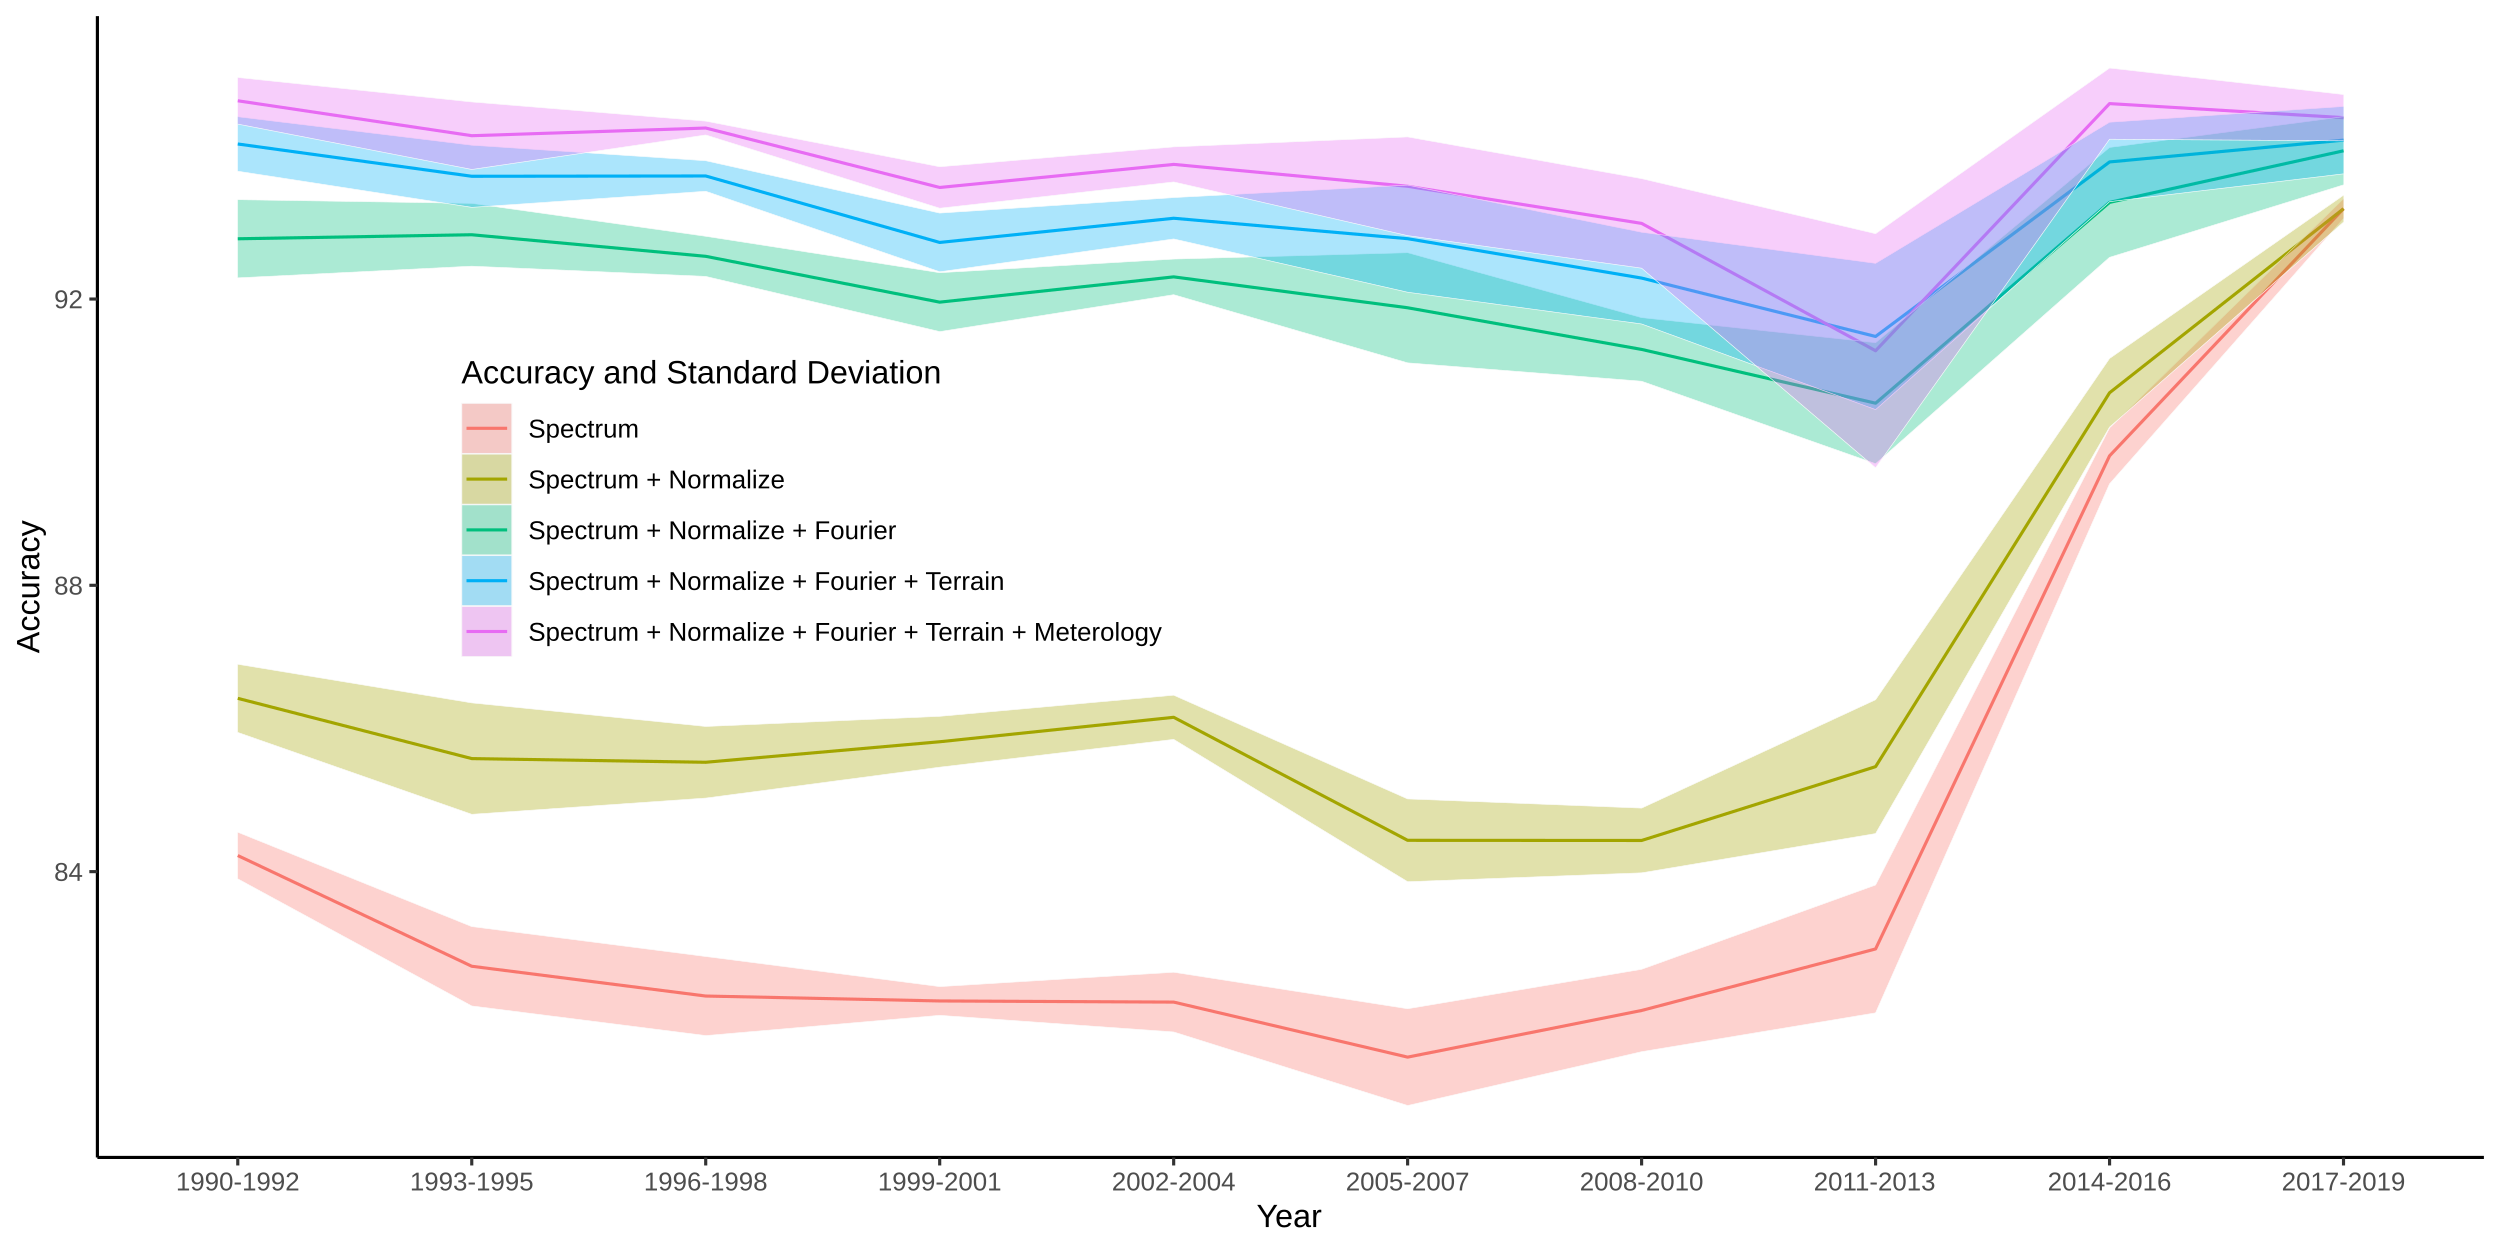
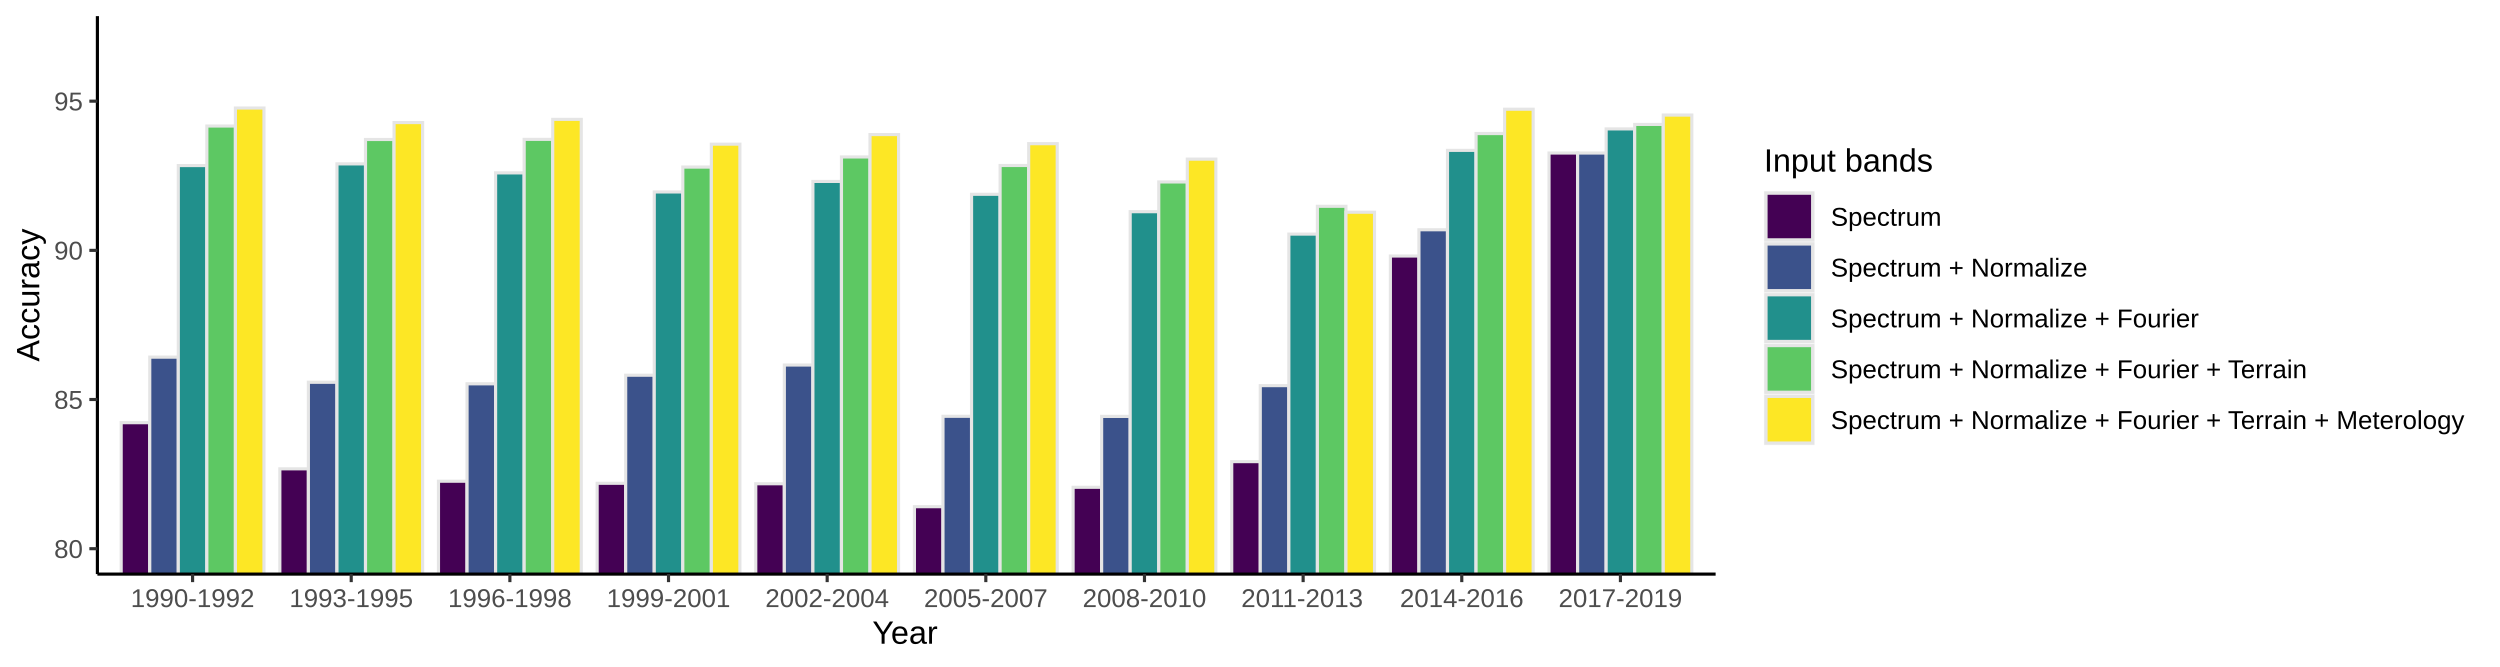
- <svg xmlns="http://www.w3.org/2000/svg" viewBox="0 0 850.39 425.20">
+ <svg xmlns="http://www.w3.org/2000/svg" viewBox="0 0 850.39 226.77">
  <defs>
    <style type="text/css">
    line, polyline, polygon, path, rect, circle {
      fill: none;
      stroke: #000000;
      stroke-linecap: round;
      stroke-linejoin: round;
      stroke-miterlimit: 10.00;
    }
  </style>
  </defs>
  <rect width="100%" height="100%" style="stroke: none; fill: #FFFFFF;" />
-   <rect x="0.00" y="0.00" width="850.39" height="425.20" style="stroke-width: 1.07; stroke: #FFFFFF; fill: #FFFFFF;" />
+   <rect x="0.00" y="0" width="850.39" height="226.77" style="stroke-width: 1.07; stroke: #FFFFFF; fill: #FFFFFF;" />
  <defs>
-     <clipPath id="cpMzMuMTN8ODQ0LjkxfDM5My43MXw1LjQ4">
-       <rect x="33.13" y="5.48" width="811.79" height="388.23" />
+     <clipPath id="cpMzMuMTN8NTgzLjU4fDE5NS4yOHw1LjQ4">
+       <rect x="33.13" y="5.48" width="550.45" height="189.80" />
    </clipPath>
  </defs>
-   <polyline points="80.88,291.02 160.47,328.68 240.05,338.81 319.64,340.48 399.23,340.87 478.81,359.59 558.40,343.72 637.99,322.79 717.58,155.06 797.16,70.99 " style="stroke-width: 1.07; stroke: #F8766D; stroke-linecap: butt;" clip-path="url(#cpMzMuMTN8ODQ0LjkxfDM5My43MXw1LjQ4)" />
-   <polyline points="80.88,237.55 160.47,258.04 240.05,259.29 319.64,252.31 399.23,243.99 478.81,285.84 558.40,285.89 637.99,260.78 717.58,133.60 797.16,70.99 " style="stroke-width: 1.07; stroke: #A3A500; stroke-linecap: butt;" clip-path="url(#cpMzMuMTN8ODQ0LjkxfDM5My43MXw1LjQ4)" />
-   <polyline points="80.88,81.22 160.47,79.85 240.05,87.19 319.64,102.78 399.23,94.18 478.81,104.69 558.40,118.86 637.99,137.15 717.58,68.84 797.16,51.29 " style="stroke-width: 1.07; stroke: #00BF7D; stroke-linecap: butt;" clip-path="url(#cpMzMuMTN8ODQ0LjkxfDM5My43MXw1LjQ4)" />
-   <polyline points="80.88,48.98 160.47,59.96 240.05,59.86 319.64,82.47 399.23,74.24 478.81,81.19 558.40,94.59 637.99,114.45 717.58,55.08 797.16,47.67 " style="stroke-width: 1.07; stroke: #00B0F6; stroke-linecap: butt;" clip-path="url(#cpMzMuMTN8ODQ0LjkxfDM5My43MXw1LjQ4)" />
-   <polyline points="80.88,34.28 160.47,46.16 240.05,43.55 319.64,63.77 399.23,55.92 478.81,63.36 558.40,75.99 637.99,119.31 717.58,35.24 797.16,40.03 " style="stroke-width: 1.07; stroke: #E76BF3; stroke-linecap: butt;" clip-path="url(#cpMzMuMTN8ODQ0LjkxfDM5My43MXw1LjQ4)" />
-   <polygon points="80.88,283.08 160.47,315.17 240.05,325.35 319.64,335.59 399.23,330.70 478.81,343.12 558.40,329.70 637.99,301.03 717.58,145.52 797.16,67.59 797.16,74.38 717.58,164.60 637.99,344.54 558.40,357.75 478.81,376.06 399.23,351.04 319.64,345.38 240.05,352.27 160.47,342.19 80.88,298.95 " style="stroke-width: 0.00; stroke: none; fill: #F8766D; fill-opacity: 0.33;" clip-path="url(#cpMzMuMTN8ODQ0LjkxfDM5My43MXw1LjQ4)" />
-   <polyline points="80.88,283.08 160.47,315.17 240.05,325.35 319.64,335.59 399.23,330.70 478.81,343.12 558.40,329.70 637.99,301.03 717.58,145.52 797.16,67.59 " style="stroke-width: 0.21; stroke: #FCFCFC;" clip-path="url(#cpMzMuMTN8ODQ0LjkxfDM5My43MXw1LjQ4)" />
-   <polyline points="797.16,74.38 717.58,164.60 637.99,344.54 558.40,357.75 478.81,376.06 399.23,351.04 319.64,345.38 240.05,352.27 160.47,342.19 80.88,298.95 " style="stroke-width: 0.21; stroke: #FCFCFC;" clip-path="url(#cpMzMuMTN8ODQ0LjkxfDM5My43MXw1LjQ4)" />
-   <polygon points="80.88,225.94 160.47,239.08 240.05,247.10 319.64,243.65 399.23,236.46 478.81,271.75 558.40,274.87 637.99,238.01 717.58,121.92 797.16,66.40 797.16,75.57 717.58,145.29 637.99,283.55 558.40,296.91 478.81,299.93 399.23,251.51 319.64,260.97 240.05,271.48 160.47,277.00 80.88,249.15 " style="stroke-width: 0.00; stroke: none; fill: #A3A500; fill-opacity: 0.33;" clip-path="url(#cpMzMuMTN8ODQ0LjkxfDM5My43MXw1LjQ4)" />
-   <polyline points="80.88,225.94 160.47,239.08 240.05,247.10 319.64,243.65 399.23,236.46 478.81,271.75 558.40,274.87 637.99,238.01 717.58,121.92 797.16,66.40 " style="stroke-width: 0.21; stroke: #FCFCFC;" clip-path="url(#cpMzMuMTN8ODQ0LjkxfDM5My43MXw1LjQ4)" />
-   <polyline points="797.16,75.57 717.58,145.29 637.99,283.55 558.40,296.91 478.81,299.93 399.23,251.51 319.64,260.97 240.05,271.48 160.47,277.00 80.88,249.15 " style="stroke-width: 0.21; stroke: #FCFCFC;" clip-path="url(#cpMzMuMTN8ODQ0LjkxfDM5My43MXw1LjQ4)" />
-   <polygon points="80.88,67.92 160.47,69.16 240.05,80.36 319.64,92.75 399.23,88.11 478.81,85.94 558.40,108.03 637.99,116.55 717.58,50.14 797.16,39.68 797.16,62.89 717.58,87.54 637.99,157.75 558.40,129.69 478.81,123.44 399.23,100.25 319.64,112.81 240.05,94.03 160.47,90.55 80.88,94.53 " style="stroke-width: 0.00; stroke: none; fill: #00BF7D; fill-opacity: 0.33;" clip-path="url(#cpMzMuMTN8ODQ0LjkxfDM5My43MXw1LjQ4)" />
-   <polyline points="80.88,67.92 160.47,69.16 240.05,80.36 319.64,92.75 399.23,88.11 478.81,85.94 558.40,108.03 637.99,116.55 717.58,50.14 797.16,39.68 " style="stroke-width: 0.21; stroke: #FCFCFC;" clip-path="url(#cpMzMuMTN8ODQ0LjkxfDM5My43MXw1LjQ4)" />
-   <polyline points="797.16,62.89 717.58,87.54 637.99,157.75 558.40,129.69 478.81,123.44 399.23,100.25 319.64,112.81 240.05,94.03 160.47,90.55 80.88,94.53 " style="stroke-width: 0.21; stroke: #FCFCFC;" clip-path="url(#cpMzMuMTN8ODQ0LjkxfDM5My43MXw1LjQ4)" />
-   <polygon points="80.88,39.70 160.47,49.38 240.05,54.66 319.64,72.47 399.23,67.19 478.81,62.96 558.40,78.98 637.99,89.56 717.58,41.56 797.16,36.19 797.16,59.14 717.58,68.60 637.99,139.34 558.40,110.21 478.81,99.41 399.23,81.29 319.64,92.46 240.05,65.07 160.47,70.54 80.88,58.25 " style="stroke-width: 0.00; stroke: none; fill: #00B0F6; fill-opacity: 0.33;" clip-path="url(#cpMzMuMTN8ODQ0LjkxfDM5My43MXw1LjQ4)" />
-   <polyline points="80.88,39.70 160.47,49.38 240.05,54.66 319.64,72.47 399.23,67.19 478.81,62.96 558.40,78.98 637.99,89.56 717.58,41.56 797.16,36.19 " style="stroke-width: 0.21; stroke: #FCFCFC;" clip-path="url(#cpMzMuMTN8ODQ0LjkxfDM5My43MXw1LjQ4)" />
-   <polyline points="797.16,59.14 717.58,68.60 637.99,139.34 558.40,110.21 478.81,99.41 399.23,81.29 319.64,92.46 240.05,65.07 160.47,70.54 80.88,58.25 " style="stroke-width: 0.21; stroke: #FCFCFC;" clip-path="url(#cpMzMuMTN8ODQ0LjkxfDM5My43MXw1LjQ4)" />
-   <polygon points="80.88,26.35 160.47,34.67 240.05,41.19 319.64,56.71 399.23,49.95 478.81,46.56 558.40,60.75 637.99,79.48 717.58,23.13 797.16,32.14 797.16,47.91 717.58,47.36 637.99,159.14 558.40,91.23 478.81,80.16 399.23,61.90 319.64,70.84 240.05,45.92 160.47,57.65 80.88,42.22 " style="stroke-width: 0.00; stroke: none; fill: #E76BF3; fill-opacity: 0.33;" clip-path="url(#cpMzMuMTN8ODQ0LjkxfDM5My43MXw1LjQ4)" />
-   <polyline points="80.88,26.35 160.47,34.67 240.05,41.19 319.64,56.71 399.23,49.95 478.81,46.56 558.40,60.75 637.99,79.48 717.58,23.13 797.16,32.14 " style="stroke-width: 0.21; stroke: #FCFCFC;" clip-path="url(#cpMzMuMTN8ODQ0LjkxfDM5My43MXw1LjQ4)" />
-   <polyline points="797.16,47.91 717.58,47.36 637.99,159.14 558.40,91.23 478.81,80.16 399.23,61.90 319.64,70.84 240.05,45.92 160.47,57.65 80.88,42.22 " style="stroke-width: 0.21; stroke: #FCFCFC;" clip-path="url(#cpMzMuMTN8ODQ0LjkxfDM5My43MXw1LjQ4)" />
+   <rect x="41.22" y="143.77" width="9.71" height="854.86" style="stroke-width: 1.07; stroke: #E5E5E5; stroke-linecap: square; stroke-linejoin: miter; fill: #440154;" clip-path="url(#cpMzMuMTN8NTgzLjU4fDE5NS4yOHw1LjQ4)" />
+   <rect x="50.94" y="121.48" width="9.71" height="877.15" style="stroke-width: 1.07; stroke: #E5E5E5; stroke-linecap: square; stroke-linejoin: miter; fill: #3B528B;" clip-path="url(#cpMzMuMTN8NTgzLjU4fDE5NS4yOHw1LjQ4)" />
+   <rect x="60.65" y="56.32" width="9.71" height="942.32" style="stroke-width: 1.07; stroke: #E5E5E5; stroke-linecap: square; stroke-linejoin: miter; fill: #21908C;" clip-path="url(#cpMzMuMTN8NTgzLjU4fDE5NS4yOHw1LjQ4)" />
+   <rect x="70.36" y="42.87" width="9.71" height="955.77" style="stroke-width: 1.07; stroke: #E5E5E5; stroke-linecap: square; stroke-linejoin: miter; fill: #5DC863;" clip-path="url(#cpMzMuMTN8NTgzLjU4fDE5NS4yOHw1LjQ4)" />
+   <rect x="80.08" y="36.75" width="9.71" height="961.89" style="stroke-width: 1.07; stroke: #E5E5E5; stroke-linecap: square; stroke-linejoin: miter; fill: #FDE725;" clip-path="url(#cpMzMuMTN8NTgzLjU4fDE5NS4yOHw1LjQ4)" />
+   <rect x="95.19" y="159.47" width="9.71" height="839.16" style="stroke-width: 1.07; stroke: #E5E5E5; stroke-linecap: square; stroke-linejoin: miter; fill: #440154;" clip-path="url(#cpMzMuMTN8NTgzLjU4fDE5NS4yOHw1LjQ4)" />
+   <rect x="104.90" y="130.03" width="9.71" height="868.61" style="stroke-width: 1.07; stroke: #E5E5E5; stroke-linecap: square; stroke-linejoin: miter; fill: #3B528B;" clip-path="url(#cpMzMuMTN8NTgzLjU4fDE5NS4yOHw1LjQ4)" />
+   <rect x="114.62" y="55.74" width="9.71" height="942.89" style="stroke-width: 1.07; stroke: #E5E5E5; stroke-linecap: square; stroke-linejoin: miter; fill: #21908C;" clip-path="url(#cpMzMuMTN8NTgzLjU4fDE5NS4yOHw1LjQ4)" />
+   <rect x="124.33" y="47.45" width="9.71" height="951.19" style="stroke-width: 1.07; stroke: #E5E5E5; stroke-linecap: square; stroke-linejoin: miter; fill: #5DC863;" clip-path="url(#cpMzMuMTN8NTgzLjU4fDE5NS4yOHw1LjQ4)" />
+   <rect x="134.04" y="41.70" width="9.71" height="956.94" style="stroke-width: 1.07; stroke: #E5E5E5; stroke-linecap: square; stroke-linejoin: miter; fill: #FDE725;" clip-path="url(#cpMzMuMTN8NTgzLjU4fDE5NS4yOHw1LjQ4)" />
+   <rect x="149.15" y="163.70" width="9.71" height="834.94" style="stroke-width: 1.07; stroke: #E5E5E5; stroke-linecap: square; stroke-linejoin: miter; fill: #440154;" clip-path="url(#cpMzMuMTN8NTgzLjU4fDE5NS4yOHw1LjQ4)" />
+   <rect x="158.87" y="130.55" width="9.71" height="868.09" style="stroke-width: 1.07; stroke: #E5E5E5; stroke-linecap: square; stroke-linejoin: miter; fill: #3B528B;" clip-path="url(#cpMzMuMTN8NTgzLjU4fDE5NS4yOHw1LjQ4)" />
+   <rect x="168.58" y="58.80" width="9.71" height="939.83" style="stroke-width: 1.07; stroke: #E5E5E5; stroke-linecap: square; stroke-linejoin: miter; fill: #21908C;" clip-path="url(#cpMzMuMTN8NTgzLjU4fDE5NS4yOHw1LjQ4)" />
+   <rect x="178.30" y="47.41" width="9.71" height="951.23" style="stroke-width: 1.07; stroke: #E5E5E5; stroke-linecap: square; stroke-linejoin: miter; fill: #5DC863;" clip-path="url(#cpMzMuMTN8NTgzLjU4fDE5NS4yOHw1LjQ4)" />
+   <rect x="188.01" y="40.61" width="9.71" height="958.03" style="stroke-width: 1.07; stroke: #E5E5E5; stroke-linecap: square; stroke-linejoin: miter; fill: #FDE725;" clip-path="url(#cpMzMuMTN8NTgzLjU4fDE5NS4yOHw1LjQ4)" />
+   <rect x="203.12" y="164.40" width="9.71" height="834.24" style="stroke-width: 1.07; stroke: #E5E5E5; stroke-linecap: square; stroke-linejoin: miter; fill: #440154;" clip-path="url(#cpMzMuMTN8NTgzLjU4fDE5NS4yOHw1LjQ4)" />
+   <rect x="212.83" y="127.64" width="9.71" height="871.00" style="stroke-width: 1.07; stroke: #E5E5E5; stroke-linecap: square; stroke-linejoin: miter; fill: #3B528B;" clip-path="url(#cpMzMuMTN8NTgzLjU4fDE5NS4yOHw1LjQ4)" />
+   <rect x="222.55" y="65.30" width="9.71" height="933.34" style="stroke-width: 1.07; stroke: #E5E5E5; stroke-linecap: square; stroke-linejoin: miter; fill: #21908C;" clip-path="url(#cpMzMuMTN8NTgzLjU4fDE5NS4yOHw1LjQ4)" />
+   <rect x="232.26" y="56.83" width="9.71" height="941.80" style="stroke-width: 1.07; stroke: #E5E5E5; stroke-linecap: square; stroke-linejoin: miter; fill: #5DC863;" clip-path="url(#cpMzMuMTN8NTgzLjU4fDE5NS4yOHw1LjQ4)" />
+   <rect x="241.97" y="49.04" width="9.71" height="949.60" style="stroke-width: 1.07; stroke: #E5E5E5; stroke-linecap: square; stroke-linejoin: miter; fill: #FDE725;" clip-path="url(#cpMzMuMTN8NTgzLjU4fDE5NS4yOHw1LjQ4)" />
+   <rect x="257.08" y="164.56" width="9.71" height="834.08" style="stroke-width: 1.07; stroke: #E5E5E5; stroke-linecap: square; stroke-linejoin: miter; fill: #440154;" clip-path="url(#cpMzMuMTN8NTgzLjU4fDE5NS4yOHw1LjQ4)" />
+   <rect x="266.80" y="124.17" width="9.71" height="874.47" style="stroke-width: 1.07; stroke: #E5E5E5; stroke-linecap: square; stroke-linejoin: miter; fill: #3B528B;" clip-path="url(#cpMzMuMTN8NTgzLjU4fDE5NS4yOHw1LjQ4)" />
+   <rect x="276.51" y="61.72" width="9.71" height="936.92" style="stroke-width: 1.07; stroke: #E5E5E5; stroke-linecap: square; stroke-linejoin: miter; fill: #21908C;" clip-path="url(#cpMzMuMTN8NTgzLjU4fDE5NS4yOHw1LjQ4)" />
+   <rect x="286.23" y="53.40" width="9.71" height="945.23" style="stroke-width: 1.07; stroke: #E5E5E5; stroke-linecap: square; stroke-linejoin: miter; fill: #5DC863;" clip-path="url(#cpMzMuMTN8NTgzLjU4fDE5NS4yOHw1LjQ4)" />
+   <rect x="295.94" y="45.77" width="9.71" height="952.87" style="stroke-width: 1.07; stroke: #E5E5E5; stroke-linecap: square; stroke-linejoin: miter; fill: #FDE725;" clip-path="url(#cpMzMuMTN8NTgzLjU4fDE5NS4yOHw1LjQ4)" />
+   <rect x="311.05" y="172.36" width="9.71" height="826.28" style="stroke-width: 1.07; stroke: #E5E5E5; stroke-linecap: square; stroke-linejoin: miter; fill: #440154;" clip-path="url(#cpMzMuMTN8NTgzLjU4fDE5NS4yOHw1LjQ4)" />
+   <rect x="320.76" y="141.61" width="9.71" height="857.02" style="stroke-width: 1.07; stroke: #E5E5E5; stroke-linecap: square; stroke-linejoin: miter; fill: #3B528B;" clip-path="url(#cpMzMuMTN8NTgzLjU4fDE5NS4yOHw1LjQ4)" />
+   <rect x="330.48" y="66.10" width="9.71" height="932.54" style="stroke-width: 1.07; stroke: #E5E5E5; stroke-linecap: square; stroke-linejoin: miter; fill: #21908C;" clip-path="url(#cpMzMuMTN8NTgzLjU4fDE5NS4yOHw1LjQ4)" />
+   <rect x="340.19" y="56.30" width="9.71" height="942.34" style="stroke-width: 1.07; stroke: #E5E5E5; stroke-linecap: square; stroke-linejoin: miter; fill: #5DC863;" clip-path="url(#cpMzMuMTN8NTgzLjU4fDE5NS4yOHw1LjQ4)" />
+   <rect x="349.91" y="48.87" width="9.71" height="949.77" style="stroke-width: 1.07; stroke: #E5E5E5; stroke-linecap: square; stroke-linejoin: miter; fill: #FDE725;" clip-path="url(#cpMzMuMTN8NTgzLjU4fDE5NS4yOHw1LjQ4)" />
+   <rect x="365.02" y="165.75" width="9.71" height="832.89" style="stroke-width: 1.07; stroke: #E5E5E5; stroke-linecap: square; stroke-linejoin: miter; fill: #440154;" clip-path="url(#cpMzMuMTN8NTgzLjU4fDE5NS4yOHw1LjQ4)" />
+   <rect x="374.73" y="141.64" width="9.71" height="857.00" style="stroke-width: 1.07; stroke: #E5E5E5; stroke-linecap: square; stroke-linejoin: miter; fill: #3B528B;" clip-path="url(#cpMzMuMTN8NTgzLjU4fDE5NS4yOHw1LjQ4)" />
+   <rect x="384.44" y="72.00" width="9.71" height="926.63" style="stroke-width: 1.07; stroke: #E5E5E5; stroke-linecap: square; stroke-linejoin: miter; fill: #21908C;" clip-path="url(#cpMzMuMTN8NTgzLjU4fDE5NS4yOHw1LjQ4)" />
+   <rect x="394.16" y="61.89" width="9.71" height="936.75" style="stroke-width: 1.07; stroke: #E5E5E5; stroke-linecap: square; stroke-linejoin: miter; fill: #5DC863;" clip-path="url(#cpMzMuMTN8NTgzLjU4fDE5NS4yOHw1LjQ4)" />
+   <rect x="403.87" y="54.13" width="9.71" height="944.51" style="stroke-width: 1.07; stroke: #E5E5E5; stroke-linecap: square; stroke-linejoin: miter; fill: #FDE725;" clip-path="url(#cpMzMuMTN8NTgzLjU4fDE5NS4yOHw1LjQ4)" />
+   <rect x="418.98" y="157.02" width="9.71" height="841.62" style="stroke-width: 1.07; stroke: #E5E5E5; stroke-linecap: square; stroke-linejoin: miter; fill: #440154;" clip-path="url(#cpMzMuMTN8NTgzLjU4fDE5NS4yOHw1LjQ4)" />
+   <rect x="428.69" y="131.17" width="9.71" height="867.47" style="stroke-width: 1.07; stroke: #E5E5E5; stroke-linecap: square; stroke-linejoin: miter; fill: #3B528B;" clip-path="url(#cpMzMuMTN8NTgzLjU4fDE5NS4yOHw1LjQ4)" />
+   <rect x="438.41" y="79.63" width="9.71" height="919.01" style="stroke-width: 1.07; stroke: #E5E5E5; stroke-linecap: square; stroke-linejoin: miter; fill: #21908C;" clip-path="url(#cpMzMuMTN8NTgzLjU4fDE5NS4yOHw1LjQ4)" />
+   <rect x="448.12" y="70.17" width="9.71" height="928.47" style="stroke-width: 1.07; stroke: #E5E5E5; stroke-linecap: square; stroke-linejoin: miter; fill: #5DC863;" clip-path="url(#cpMzMuMTN8NTgzLjU4fDE5NS4yOHw1LjQ4)" />
+   <rect x="457.84" y="72.20" width="9.71" height="926.44" style="stroke-width: 1.07; stroke: #E5E5E5; stroke-linecap: square; stroke-linejoin: miter; fill: #FDE725;" clip-path="url(#cpMzMuMTN8NTgzLjU4fDE5NS4yOHw1LjQ4)" />
+   <rect x="472.95" y="87.10" width="9.71" height="911.54" style="stroke-width: 1.07; stroke: #E5E5E5; stroke-linecap: square; stroke-linejoin: miter; fill: #440154;" clip-path="url(#cpMzMuMTN8NTgzLjU4fDE5NS4yOHw1LjQ4)" />
+   <rect x="482.66" y="78.15" width="9.71" height="920.49" style="stroke-width: 1.07; stroke: #E5E5E5; stroke-linecap: square; stroke-linejoin: miter; fill: #3B528B;" clip-path="url(#cpMzMuMTN8NTgzLjU4fDE5NS4yOHw1LjQ4)" />
+   <rect x="492.37" y="51.15" width="9.71" height="947.48" style="stroke-width: 1.07; stroke: #E5E5E5; stroke-linecap: square; stroke-linejoin: miter; fill: #21908C;" clip-path="url(#cpMzMuMTN8NTgzLjU4fDE5NS4yOHw1LjQ4)" />
+   <rect x="502.09" y="45.42" width="9.71" height="953.22" style="stroke-width: 1.07; stroke: #E5E5E5; stroke-linecap: square; stroke-linejoin: miter; fill: #5DC863;" clip-path="url(#cpMzMuMTN8NTgzLjU4fDE5NS4yOHw1LjQ4)" />
+   <rect x="511.80" y="37.15" width="9.71" height="961.49" style="stroke-width: 1.07; stroke: #E5E5E5; stroke-linecap: square; stroke-linejoin: miter; fill: #FDE725;" clip-path="url(#cpMzMuMTN8NTgzLjU4fDE5NS4yOHw1LjQ4)" />
+   <rect x="526.91" y="52.05" width="9.71" height="946.59" style="stroke-width: 1.07; stroke: #E5E5E5; stroke-linecap: square; stroke-linejoin: miter; fill: #440154;" clip-path="url(#cpMzMuMTN8NTgzLjU4fDE5NS4yOHw1LjQ4)" />
+   <rect x="536.63" y="52.05" width="9.71" height="946.59" style="stroke-width: 1.07; stroke: #E5E5E5; stroke-linecap: square; stroke-linejoin: miter; fill: #3B528B;" clip-path="url(#cpMzMuMTN8NTgzLjU4fDE5NS4yOHw1LjQ4)" />
+   <rect x="546.34" y="43.84" width="9.71" height="954.80" style="stroke-width: 1.07; stroke: #E5E5E5; stroke-linecap: square; stroke-linejoin: miter; fill: #21908C;" clip-path="url(#cpMzMuMTN8NTgzLjU4fDE5NS4yOHw1LjQ4)" />
+   <rect x="556.05" y="42.33" width="9.71" height="956.31" style="stroke-width: 1.07; stroke: #E5E5E5; stroke-linecap: square; stroke-linejoin: miter; fill: #5DC863;" clip-path="url(#cpMzMuMTN8NTgzLjU4fDE5NS4yOHw1LjQ4)" />
+   <rect x="565.77" y="39.14" width="9.71" height="959.50" style="stroke-width: 1.07; stroke: #E5E5E5; stroke-linecap: square; stroke-linejoin: miter; fill: #FDE725;" clip-path="url(#cpMzMuMTN8NTgzLjU4fDE5NS4yOHw1LjQ4)" />
  <defs>
-     <clipPath id="cpMC4wMHw4NTAuMzl8NDI1LjIwfDAuMDA=">
-       <rect x="0.00" y="0.00" width="850.39" height="425.20" />
+     <clipPath id="cpMC4wMHw4NTAuMzl8MjI2Ljc3fDAuMDA=">
+       <rect x="0.00" y="0.00" width="850.39" height="226.77" />
    </clipPath>
  </defs>
-   <polyline points="33.13,393.71 33.13,5.48 " style="stroke-width: 1.07; stroke-linecap: butt;" clip-path="url(#cpMC4wMHw4NTAuMzl8NDI1LjIwfDAuMDA=)" />
-   <g clip-path="url(#cpMC4wMHw4NTAuMzl8NDI1LjIwfDAuMDA=)">
-     <text x="18.41" y="299.64" style="font-size: 8.80px; fill: #4D4D4D; font-family: Arial;" textLength="9.79px" lengthAdjust="spacingAndGlyphs">84</text>
+   <polyline points="33.13,195.28 33.13,5.48 " style="stroke-width: 1.07; stroke-linecap: butt;" clip-path="url(#cpMC4wMHw4NTAuMzl8MjI2Ljc3fDAuMDA=)" />
+   <g clip-path="url(#cpMC4wMHw4NTAuMzl8MjI2Ljc3fDAuMDA=)">
+     <text x="18.41" y="189.80" style="font-size: 8.80px; fill: #4D4D4D; font-family: Arial;" textLength="9.79px" lengthAdjust="spacingAndGlyphs">80</text>
  </g>
-   <g clip-path="url(#cpMC4wMHw4NTAuMzl8NDI1LjIwfDAuMDA=)">
-     <text x="18.41" y="202.25" style="font-size: 8.80px; fill: #4D4D4D; font-family: Arial;" textLength="9.79px" lengthAdjust="spacingAndGlyphs">88</text>
+   <g clip-path="url(#cpMC4wMHw4NTAuMzl8MjI2Ljc3fDAuMDA=)">
+     <text x="18.41" y="139.05" style="font-size: 8.80px; fill: #4D4D4D; font-family: Arial;" textLength="9.79px" lengthAdjust="spacingAndGlyphs">85</text>
  </g>
-   <g clip-path="url(#cpMC4wMHw4NTAuMzl8NDI1LjIwfDAuMDA=)">
-     <text x="18.41" y="104.86" style="font-size: 8.80px; fill: #4D4D4D; font-family: Arial;" textLength="9.79px" lengthAdjust="spacingAndGlyphs">92</text>
+   <g clip-path="url(#cpMC4wMHw4NTAuMzl8MjI2Ljc3fDAuMDA=)">
+     <text x="18.41" y="88.31" style="font-size: 8.80px; fill: #4D4D4D; font-family: Arial;" textLength="9.79px" lengthAdjust="spacingAndGlyphs">90</text>
  </g>
-   <polyline points="30.39,296.49 33.13,296.49 " style="stroke-width: 1.07; stroke: #333333; stroke-linecap: butt;" clip-path="url(#cpMC4wMHw4NTAuMzl8NDI1LjIwfDAuMDA=)" />
-   <polyline points="30.39,199.10 33.13,199.10 " style="stroke-width: 1.07; stroke: #333333; stroke-linecap: butt;" clip-path="url(#cpMC4wMHw4NTAuMzl8NDI1LjIwfDAuMDA=)" />
-   <polyline points="30.39,101.71 33.13,101.71 " style="stroke-width: 1.07; stroke: #333333; stroke-linecap: butt;" clip-path="url(#cpMC4wMHw4NTAuMzl8NDI1LjIwfDAuMDA=)" />
-   <polyline points="33.13,393.71 844.91,393.71 " style="stroke-width: 1.07; stroke-linecap: butt;" clip-path="url(#cpMC4wMHw4NTAuMzl8NDI1LjIwfDAuMDA=)" />
-   <polyline points="80.88,396.45 80.88,393.71 " style="stroke-width: 1.07; stroke: #333333; stroke-linecap: butt;" clip-path="url(#cpMC4wMHw4NTAuMzl8NDI1LjIwfDAuMDA=)" />
-   <polyline points="160.47,396.45 160.47,393.71 " style="stroke-width: 1.07; stroke: #333333; stroke-linecap: butt;" clip-path="url(#cpMC4wMHw4NTAuMzl8NDI1LjIwfDAuMDA=)" />
-   <polyline points="240.05,396.45 240.05,393.71 " style="stroke-width: 1.07; stroke: #333333; stroke-linecap: butt;" clip-path="url(#cpMC4wMHw4NTAuMzl8NDI1LjIwfDAuMDA=)" />
-   <polyline points="319.64,396.45 319.64,393.71 " style="stroke-width: 1.07; stroke: #333333; stroke-linecap: butt;" clip-path="url(#cpMC4wMHw4NTAuMzl8NDI1LjIwfDAuMDA=)" />
-   <polyline points="399.23,396.45 399.23,393.71 " style="stroke-width: 1.07; stroke: #333333; stroke-linecap: butt;" clip-path="url(#cpMC4wMHw4NTAuMzl8NDI1LjIwfDAuMDA=)" />
-   <polyline points="478.81,396.45 478.81,393.71 " style="stroke-width: 1.07; stroke: #333333; stroke-linecap: butt;" clip-path="url(#cpMC4wMHw4NTAuMzl8NDI1LjIwfDAuMDA=)" />
-   <polyline points="558.40,396.45 558.40,393.71 " style="stroke-width: 1.07; stroke: #333333; stroke-linecap: butt;" clip-path="url(#cpMC4wMHw4NTAuMzl8NDI1LjIwfDAuMDA=)" />
-   <polyline points="637.99,396.45 637.99,393.71 " style="stroke-width: 1.07; stroke: #333333; stroke-linecap: butt;" clip-path="url(#cpMC4wMHw4NTAuMzl8NDI1LjIwfDAuMDA=)" />
-   <polyline points="717.58,396.45 717.58,393.71 " style="stroke-width: 1.07; stroke: #333333; stroke-linecap: butt;" clip-path="url(#cpMC4wMHw4NTAuMzl8NDI1LjIwfDAuMDA=)" />
-   <polyline points="797.16,396.45 797.16,393.71 " style="stroke-width: 1.07; stroke: #333333; stroke-linecap: butt;" clip-path="url(#cpMC4wMHw4NTAuMzl8NDI1LjIwfDAuMDA=)" />
-   <g clip-path="url(#cpMC4wMHw4NTAuMzl8NDI1LjIwfDAuMDA=)">
-     <text x="59.84" y="404.94" style="font-size: 8.80px; fill: #4D4D4D; font-family: Arial;" textLength="42.08px" lengthAdjust="spacingAndGlyphs">1990-1992</text>
+   <g clip-path="url(#cpMC4wMHw4NTAuMzl8MjI2Ljc3fDAuMDA=)">
+     <text x="18.41" y="37.56" style="font-size: 8.80px; fill: #4D4D4D; font-family: Arial;" textLength="9.79px" lengthAdjust="spacingAndGlyphs">95</text>
  </g>
-   <g clip-path="url(#cpMC4wMHw4NTAuMzl8NDI1LjIwfDAuMDA=)">
-     <text x="139.43" y="404.94" style="font-size: 8.80px; fill: #4D4D4D; font-family: Arial;" textLength="42.08px" lengthAdjust="spacingAndGlyphs">1993-1995</text>
+   <polyline points="30.39,186.65 33.13,186.65 " style="stroke-width: 1.07; stroke: #333333; stroke-linecap: butt;" clip-path="url(#cpMC4wMHw4NTAuMzl8MjI2Ljc3fDAuMDA=)" />
+   <polyline points="30.39,135.90 33.13,135.90 " style="stroke-width: 1.07; stroke: #333333; stroke-linecap: butt;" clip-path="url(#cpMC4wMHw4NTAuMzl8MjI2Ljc3fDAuMDA=)" />
+   <polyline points="30.39,85.16 33.13,85.16 " style="stroke-width: 1.07; stroke: #333333; stroke-linecap: butt;" clip-path="url(#cpMC4wMHw4NTAuMzl8MjI2Ljc3fDAuMDA=)" />
+   <polyline points="30.39,34.41 33.13,34.41 " style="stroke-width: 1.07; stroke: #333333; stroke-linecap: butt;" clip-path="url(#cpMC4wMHw4NTAuMzl8MjI2Ljc3fDAuMDA=)" />
+   <polyline points="33.13,195.28 583.58,195.28 " style="stroke-width: 1.07; stroke-linecap: butt;" clip-path="url(#cpMC4wMHw4NTAuMzl8MjI2Ljc3fDAuMDA=)" />
+   <polyline points="65.51,198.02 65.51,195.28 " style="stroke-width: 1.07; stroke: #333333; stroke-linecap: butt;" clip-path="url(#cpMC4wMHw4NTAuMzl8MjI2Ljc3fDAuMDA=)" />
+   <polyline points="119.47,198.02 119.47,195.28 " style="stroke-width: 1.07; stroke: #333333; stroke-linecap: butt;" clip-path="url(#cpMC4wMHw4NTAuMzl8MjI2Ljc3fDAuMDA=)" />
+   <polyline points="173.44,198.02 173.44,195.28 " style="stroke-width: 1.07; stroke: #333333; stroke-linecap: butt;" clip-path="url(#cpMC4wMHw4NTAuMzl8MjI2Ljc3fDAuMDA=)" />
+   <polyline points="227.40,198.02 227.40,195.28 " style="stroke-width: 1.07; stroke: #333333; stroke-linecap: butt;" clip-path="url(#cpMC4wMHw4NTAuMzl8MjI2Ljc3fDAuMDA=)" />
+   <polyline points="281.37,198.02 281.37,195.28 " style="stroke-width: 1.07; stroke: #333333; stroke-linecap: butt;" clip-path="url(#cpMC4wMHw4NTAuMzl8MjI2Ljc3fDAuMDA=)" />
+   <polyline points="335.33,198.02 335.33,195.28 " style="stroke-width: 1.07; stroke: #333333; stroke-linecap: butt;" clip-path="url(#cpMC4wMHw4NTAuMzl8MjI2Ljc3fDAuMDA=)" />
+   <polyline points="389.30,198.02 389.30,195.28 " style="stroke-width: 1.07; stroke: #333333; stroke-linecap: butt;" clip-path="url(#cpMC4wMHw4NTAuMzl8MjI2Ljc3fDAuMDA=)" />
+   <polyline points="443.27,198.02 443.27,195.28 " style="stroke-width: 1.07; stroke: #333333; stroke-linecap: butt;" clip-path="url(#cpMC4wMHw4NTAuMzl8MjI2Ljc3fDAuMDA=)" />
+   <polyline points="497.23,198.02 497.23,195.28 " style="stroke-width: 1.07; stroke: #333333; stroke-linecap: butt;" clip-path="url(#cpMC4wMHw4NTAuMzl8MjI2Ljc3fDAuMDA=)" />
+   <polyline points="551.20,198.02 551.20,195.28 " style="stroke-width: 1.07; stroke: #333333; stroke-linecap: butt;" clip-path="url(#cpMC4wMHw4NTAuMzl8MjI2Ljc3fDAuMDA=)" />
+   <g clip-path="url(#cpMC4wMHw4NTAuMzl8MjI2Ljc3fDAuMDA=)">
+     <text x="44.47" y="206.51" style="font-size: 8.80px; fill: #4D4D4D; font-family: Arial;" textLength="42.08px" lengthAdjust="spacingAndGlyphs">1990-1992</text>
  </g>
-   <g clip-path="url(#cpMC4wMHw4NTAuMzl8NDI1LjIwfDAuMDA=)">
-     <text x="219.01" y="404.94" style="font-size: 8.80px; fill: #4D4D4D; font-family: Arial;" textLength="42.08px" lengthAdjust="spacingAndGlyphs">1996-1998</text>
+   <g clip-path="url(#cpMC4wMHw4NTAuMzl8MjI2Ljc3fDAuMDA=)">
+     <text x="98.43" y="206.51" style="font-size: 8.80px; fill: #4D4D4D; font-family: Arial;" textLength="42.08px" lengthAdjust="spacingAndGlyphs">1993-1995</text>
  </g>
-   <g clip-path="url(#cpMC4wMHw4NTAuMzl8NDI1LjIwfDAuMDA=)">
-     <text x="298.60" y="404.94" style="font-size: 8.80px; fill: #4D4D4D; font-family: Arial;" textLength="42.08px" lengthAdjust="spacingAndGlyphs">1999-2001</text>
+   <g clip-path="url(#cpMC4wMHw4NTAuMzl8MjI2Ljc3fDAuMDA=)">
+     <text x="152.40" y="206.51" style="font-size: 8.80px; fill: #4D4D4D; font-family: Arial;" textLength="42.08px" lengthAdjust="spacingAndGlyphs">1996-1998</text>
  </g>
-   <g clip-path="url(#cpMC4wMHw4NTAuMzl8NDI1LjIwfDAuMDA=)">
-     <text x="378.19" y="404.94" style="font-size: 8.80px; fill: #4D4D4D; font-family: Arial;" textLength="42.08px" lengthAdjust="spacingAndGlyphs">2002-2004</text>
+   <g clip-path="url(#cpMC4wMHw4NTAuMzl8MjI2Ljc3fDAuMDA=)">
+     <text x="206.36" y="206.51" style="font-size: 8.80px; fill: #4D4D4D; font-family: Arial;" textLength="42.08px" lengthAdjust="spacingAndGlyphs">1999-2001</text>
  </g>
-   <g clip-path="url(#cpMC4wMHw4NTAuMzl8NDI1LjIwfDAuMDA=)">
-     <text x="457.77" y="404.94" style="font-size: 8.80px; fill: #4D4D4D; font-family: Arial;" textLength="42.08px" lengthAdjust="spacingAndGlyphs">2005-2007</text>
+   <g clip-path="url(#cpMC4wMHw4NTAuMzl8MjI2Ljc3fDAuMDA=)">
+     <text x="260.33" y="206.51" style="font-size: 8.80px; fill: #4D4D4D; font-family: Arial;" textLength="42.08px" lengthAdjust="spacingAndGlyphs">2002-2004</text>
  </g>
-   <g clip-path="url(#cpMC4wMHw4NTAuMzl8NDI1LjIwfDAuMDA=)">
-     <text x="537.36" y="404.94" style="font-size: 8.80px; fill: #4D4D4D; font-family: Arial;" textLength="42.08px" lengthAdjust="spacingAndGlyphs">2008-2010</text>
+   <g clip-path="url(#cpMC4wMHw4NTAuMzl8MjI2Ljc3fDAuMDA=)">
+     <text x="314.29" y="206.51" style="font-size: 8.80px; fill: #4D4D4D; font-family: Arial;" textLength="42.08px" lengthAdjust="spacingAndGlyphs">2005-2007</text>
  </g>
-   <g clip-path="url(#cpMC4wMHw4NTAuMzl8NDI1LjIwfDAuMDA=)">
-     <text x="616.95" y="404.94" style="font-size: 8.80px; fill: #4D4D4D; font-family: Arial;" textLength="42.08px" lengthAdjust="spacingAndGlyphs">2011-2013</text>
+   <g clip-path="url(#cpMC4wMHw4NTAuMzl8MjI2Ljc3fDAuMDA=)">
+     <text x="368.26" y="206.51" style="font-size: 8.80px; fill: #4D4D4D; font-family: Arial;" textLength="42.08px" lengthAdjust="spacingAndGlyphs">2008-2010</text>
  </g>
-   <g clip-path="url(#cpMC4wMHw4NTAuMzl8NDI1LjIwfDAuMDA=)">
-     <text x="696.53" y="404.94" style="font-size: 8.80px; fill: #4D4D4D; font-family: Arial;" textLength="42.08px" lengthAdjust="spacingAndGlyphs">2014-2016</text>
+   <g clip-path="url(#cpMC4wMHw4NTAuMzl8MjI2Ljc3fDAuMDA=)">
+     <text x="422.22" y="206.51" style="font-size: 8.80px; fill: #4D4D4D; font-family: Arial;" textLength="42.08px" lengthAdjust="spacingAndGlyphs">2011-2013</text>
  </g>
-   <g clip-path="url(#cpMC4wMHw4NTAuMzl8NDI1LjIwfDAuMDA=)">
-     <text x="776.12" y="404.94" style="font-size: 8.80px; fill: #4D4D4D; font-family: Arial;" textLength="42.08px" lengthAdjust="spacingAndGlyphs">2017-2019</text>
+   <g clip-path="url(#cpMC4wMHw4NTAuMzl8MjI2Ljc3fDAuMDA=)">
+     <text x="476.19" y="206.51" style="font-size: 8.80px; fill: #4D4D4D; font-family: Arial;" textLength="42.08px" lengthAdjust="spacingAndGlyphs">2014-2016</text>
  </g>
-   <g clip-path="url(#cpMC4wMHw4NTAuMzl8NDI1LjIwfDAuMDA=)">
-     <text x="427.40" y="417.40" style="font-size: 11.00px; font-family: Arial;" textLength="23.24px" lengthAdjust="spacingAndGlyphs">Year</text>
+   <g clip-path="url(#cpMC4wMHw4NTAuMzl8MjI2Ljc3fDAuMDA=)">
+     <text x="530.15" y="206.51" style="font-size: 8.80px; fill: #4D4D4D; font-family: Arial;" textLength="42.08px" lengthAdjust="spacingAndGlyphs">2017-2019</text>
  </g>
-   <g clip-path="url(#cpMC4wMHw4NTAuMzl8NDI1LjIwfDAuMDA=)">
-     <text transform="translate(13.35,222.21) rotate(-90)" style="font-size: 11.00px; font-family: Arial;" textLength="45.24px" lengthAdjust="spacingAndGlyphs">Accuracy</text>
+   <g clip-path="url(#cpMC4wMHw4NTAuMzl8MjI2Ljc3fDAuMDA=)">
+     <text x="296.73" y="218.98" style="font-size: 11.00px; font-family: Arial;" textLength="23.24px" lengthAdjust="spacingAndGlyphs">Year</text>
  </g>
-   <rect x="151.47" y="115.90" width="250.38" height="113.03" style="stroke-width: 1.07; stroke: none; fill: #FFFFFF;" clip-path="url(#cpMC4wMHw4NTAuMzl8NDI1LjIwfDAuMDA=)" />
-   <g clip-path="url(#cpMC4wMHw4NTAuMzl8NDI1LjIwfDAuMDA=)">
-     <text x="156.95" y="130.41" style="font-size: 11.00px; font-family: Arial;" textLength="163.26px" lengthAdjust="spacingAndGlyphs">Accuracy and Standard Deviation</text>
+   <g clip-path="url(#cpMC4wMHw4NTAuMzl8MjI2Ljc3fDAuMDA=)">
+     <text transform="translate(13.35,123.00) rotate(-90)" style="font-size: 11.00px; font-family: Arial;" textLength="45.24px" lengthAdjust="spacingAndGlyphs">Accuracy</text>
  </g>
-   <rect x="156.95" y="137.05" width="17.28" height="17.28" style="stroke-width: 1.07; stroke: none; fill: #F2F2F2;" clip-path="url(#cpMC4wMHw4NTAuMzl8NDI1LjIwfDAuMDA=)" />
-   <line x1="158.68" y1="145.69" x2="172.51" y2="145.69" style="stroke-width: 1.07; stroke: #F8766D; stroke-linecap: butt;" clip-path="url(#cpMC4wMHw4NTAuMzl8NDI1LjIwfDAuMDA=)" />
-   <rect x="157.10" y="137.19" width="17.00" height="17.00" style="stroke-width: 0.21; stroke: #FCFCFC; stroke-linecap: square; stroke-linejoin: miter; fill: #F8766D; fill-opacity: 0.33;" clip-path="url(#cpMC4wMHw4NTAuMzl8NDI1LjIwfDAuMDA=)" />
-   <rect x="156.95" y="154.33" width="17.28" height="17.28" style="stroke-width: 1.07; stroke: none; fill: #F2F2F2;" clip-path="url(#cpMC4wMHw4NTAuMzl8NDI1LjIwfDAuMDA=)" />
-   <line x1="158.68" y1="162.97" x2="172.51" y2="162.97" style="stroke-width: 1.07; stroke: #A3A500; stroke-linecap: butt;" clip-path="url(#cpMC4wMHw4NTAuMzl8NDI1LjIwfDAuMDA=)" />
-   <rect x="157.10" y="154.47" width="17.00" height="17.00" style="stroke-width: 0.21; stroke: #FCFCFC; stroke-linecap: square; stroke-linejoin: miter; fill: #A3A500; fill-opacity: 0.33;" clip-path="url(#cpMC4wMHw4NTAuMzl8NDI1LjIwfDAuMDA=)" />
-   <rect x="156.95" y="171.61" width="17.28" height="17.28" style="stroke-width: 1.07; stroke: none; fill: #F2F2F2;" clip-path="url(#cpMC4wMHw4NTAuMzl8NDI1LjIwfDAuMDA=)" />
-   <line x1="158.68" y1="180.25" x2="172.51" y2="180.25" style="stroke-width: 1.07; stroke: #00BF7D; stroke-linecap: butt;" clip-path="url(#cpMC4wMHw4NTAuMzl8NDI1LjIwfDAuMDA=)" />
-   <rect x="157.10" y="171.75" width="17.00" height="17.00" style="stroke-width: 0.21; stroke: #FCFCFC; stroke-linecap: square; stroke-linejoin: miter; fill: #00BF7D; fill-opacity: 0.33;" clip-path="url(#cpMC4wMHw4NTAuMzl8NDI1LjIwfDAuMDA=)" />
-   <rect x="156.95" y="188.89" width="17.28" height="17.28" style="stroke-width: 1.07; stroke: none; fill: #F2F2F2;" clip-path="url(#cpMC4wMHw4NTAuMzl8NDI1LjIwfDAuMDA=)" />
-   <line x1="158.68" y1="197.53" x2="172.51" y2="197.53" style="stroke-width: 1.07; stroke: #00B0F6; stroke-linecap: butt;" clip-path="url(#cpMC4wMHw4NTAuMzl8NDI1LjIwfDAuMDA=)" />
-   <rect x="157.10" y="189.03" width="17.00" height="17.00" style="stroke-width: 0.21; stroke: #FCFCFC; stroke-linecap: square; stroke-linejoin: miter; fill: #00B0F6; fill-opacity: 0.33;" clip-path="url(#cpMC4wMHw4NTAuMzl8NDI1LjIwfDAuMDA=)" />
-   <rect x="156.95" y="206.17" width="17.28" height="17.28" style="stroke-width: 1.07; stroke: none; fill: #F2F2F2;" clip-path="url(#cpMC4wMHw4NTAuMzl8NDI1LjIwfDAuMDA=)" />
-   <line x1="158.68" y1="214.81" x2="172.51" y2="214.81" style="stroke-width: 1.07; stroke: #E76BF3; stroke-linecap: butt;" clip-path="url(#cpMC4wMHw4NTAuMzl8NDI1LjIwfDAuMDA=)" />
-   <rect x="157.10" y="206.31" width="17.00" height="17.00" style="stroke-width: 0.21; stroke: #FCFCFC; stroke-linecap: square; stroke-linejoin: miter; fill: #E76BF3; fill-opacity: 0.33;" clip-path="url(#cpMC4wMHw4NTAuMzl8NDI1LjIwfDAuMDA=)" />
-   <g clip-path="url(#cpMC4wMHw4NTAuMzl8NDI1LjIwfDAuMDA=)">
-     <text x="179.71" y="148.84" style="font-size: 8.80px; font-family: Arial;" textLength="37.66px" lengthAdjust="spacingAndGlyphs">Spectrum</text>
+   <rect x="594.53" y="43.87" width="250.38" height="113.03" style="stroke-width: 1.07; stroke: none; fill: #FFFFFF;" clip-path="url(#cpMC4wMHw4NTAuMzl8MjI2Ljc3fDAuMDA=)" />
+   <g clip-path="url(#cpMC4wMHw4NTAuMzl8MjI2Ljc3fDAuMDA=)">
+     <text x="600.01" y="58.38" style="font-size: 11.00px; font-family: Arial;" textLength="57.49px" lengthAdjust="spacingAndGlyphs">Input bands</text>
  </g>
-   <g clip-path="url(#cpMC4wMHw4NTAuMzl8NDI1LjIwfDAuMDA=)">
-     <text x="179.71" y="166.12" style="font-size: 8.80px; font-family: Arial;" textLength="87.30px" lengthAdjust="spacingAndGlyphs">Spectrum + Normalize</text>
+   <rect x="600.01" y="65.01" width="17.28" height="17.28" style="stroke-width: 1.07; stroke: none; fill: #F2F2F2;" clip-path="url(#cpMC4wMHw4NTAuMzl8MjI2Ljc3fDAuMDA=)" />
+   <rect x="600.72" y="65.72" width="15.86" height="15.86" style="stroke-width: 1.07; stroke: #E5E5E5; stroke-linecap: square; stroke-linejoin: miter; fill: #440154;" clip-path="url(#cpMC4wMHw4NTAuMzl8MjI2Ljc3fDAuMDA=)" />
+   <rect x="600.01" y="82.29" width="17.28" height="17.28" style="stroke-width: 1.07; stroke: none; fill: #F2F2F2;" clip-path="url(#cpMC4wMHw4NTAuMzl8MjI2Ljc3fDAuMDA=)" />
+   <rect x="600.72" y="83.00" width="15.86" height="15.86" style="stroke-width: 1.07; stroke: #E5E5E5; stroke-linecap: square; stroke-linejoin: miter; fill: #3B528B;" clip-path="url(#cpMC4wMHw4NTAuMzl8MjI2Ljc3fDAuMDA=)" />
+   <rect x="600.01" y="99.57" width="17.28" height="17.28" style="stroke-width: 1.07; stroke: none; fill: #F2F2F2;" clip-path="url(#cpMC4wMHw4NTAuMzl8MjI2Ljc3fDAuMDA=)" />
+   <rect x="600.72" y="100.28" width="15.86" height="15.86" style="stroke-width: 1.07; stroke: #E5E5E5; stroke-linecap: square; stroke-linejoin: miter; fill: #21908C;" clip-path="url(#cpMC4wMHw4NTAuMzl8MjI2Ljc3fDAuMDA=)" />
+   <rect x="600.01" y="116.85" width="17.28" height="17.28" style="stroke-width: 1.07; stroke: none; fill: #F2F2F2;" clip-path="url(#cpMC4wMHw4NTAuMzl8MjI2Ljc3fDAuMDA=)" />
+   <rect x="600.72" y="117.56" width="15.86" height="15.86" style="stroke-width: 1.07; stroke: #E5E5E5; stroke-linecap: square; stroke-linejoin: miter; fill: #5DC863;" clip-path="url(#cpMC4wMHw4NTAuMzl8MjI2Ljc3fDAuMDA=)" />
+   <rect x="600.01" y="134.13" width="17.28" height="17.28" style="stroke-width: 1.07; stroke: none; fill: #F2F2F2;" clip-path="url(#cpMC4wMHw4NTAuMzl8MjI2Ljc3fDAuMDA=)" />
+   <rect x="600.72" y="134.84" width="15.86" height="15.86" style="stroke-width: 1.07; stroke: #E5E5E5; stroke-linecap: square; stroke-linejoin: miter; fill: #FDE725;" clip-path="url(#cpMC4wMHw4NTAuMzl8MjI2Ljc3fDAuMDA=)" />
+   <g clip-path="url(#cpMC4wMHw4NTAuMzl8MjI2Ljc3fDAuMDA=)">
+     <text x="622.77" y="76.80" style="font-size: 8.80px; font-family: Arial;" textLength="37.66px" lengthAdjust="spacingAndGlyphs">Spectrum</text>
  </g>
-   <g clip-path="url(#cpMC4wMHw4NTAuMzl8NDI1LjIwfDAuMDA=)">
-     <text x="179.71" y="183.40" style="font-size: 8.80px; font-family: Arial;" textLength="125.20px" lengthAdjust="spacingAndGlyphs">Spectrum + Normalize + Fourier</text>
+   <g clip-path="url(#cpMC4wMHw4NTAuMzl8MjI2Ljc3fDAuMDA=)">
+     <text x="622.77" y="94.08" style="font-size: 8.80px; font-family: Arial;" textLength="87.30px" lengthAdjust="spacingAndGlyphs">Spectrum + Normalize</text>
  </g>
-   <g clip-path="url(#cpMC4wMHw4NTAuMzl8NDI1LjIwfDAuMDA=)">
-     <text x="179.71" y="200.68" style="font-size: 8.80px; font-family: Arial;" textLength="163.10px" lengthAdjust="spacingAndGlyphs">Spectrum + Normalize + Fourier + Terrain</text>
+   <g clip-path="url(#cpMC4wMHw4NTAuMzl8MjI2Ljc3fDAuMDA=)">
+     <text x="622.77" y="111.36" style="font-size: 8.80px; font-family: Arial;" textLength="125.20px" lengthAdjust="spacingAndGlyphs">Spectrum + Normalize + Fourier</text>
  </g>
-   <g clip-path="url(#cpMC4wMHw4NTAuMzl8NDI1LjIwfDAuMDA=)">
-     <text x="179.71" y="217.96" style="font-size: 8.80px; font-family: Arial;" textLength="216.66px" lengthAdjust="spacingAndGlyphs">Spectrum + Normalize + Fourier + Terrain + Meterology</text>
+   <g clip-path="url(#cpMC4wMHw4NTAuMzl8MjI2Ljc3fDAuMDA=)">
+     <text x="622.77" y="128.64" style="font-size: 8.80px; font-family: Arial;" textLength="163.10px" lengthAdjust="spacingAndGlyphs">Spectrum + Normalize + Fourier + Terrain</text>
+   </g>
+   <g clip-path="url(#cpMC4wMHw4NTAuMzl8MjI2Ljc3fDAuMDA=)">
+     <text x="622.77" y="145.92" style="font-size: 8.80px; font-family: Arial;" textLength="216.66px" lengthAdjust="spacingAndGlyphs">Spectrum + Normalize + Fourier + Terrain + Meterology</text>
  </g>
</svg>
